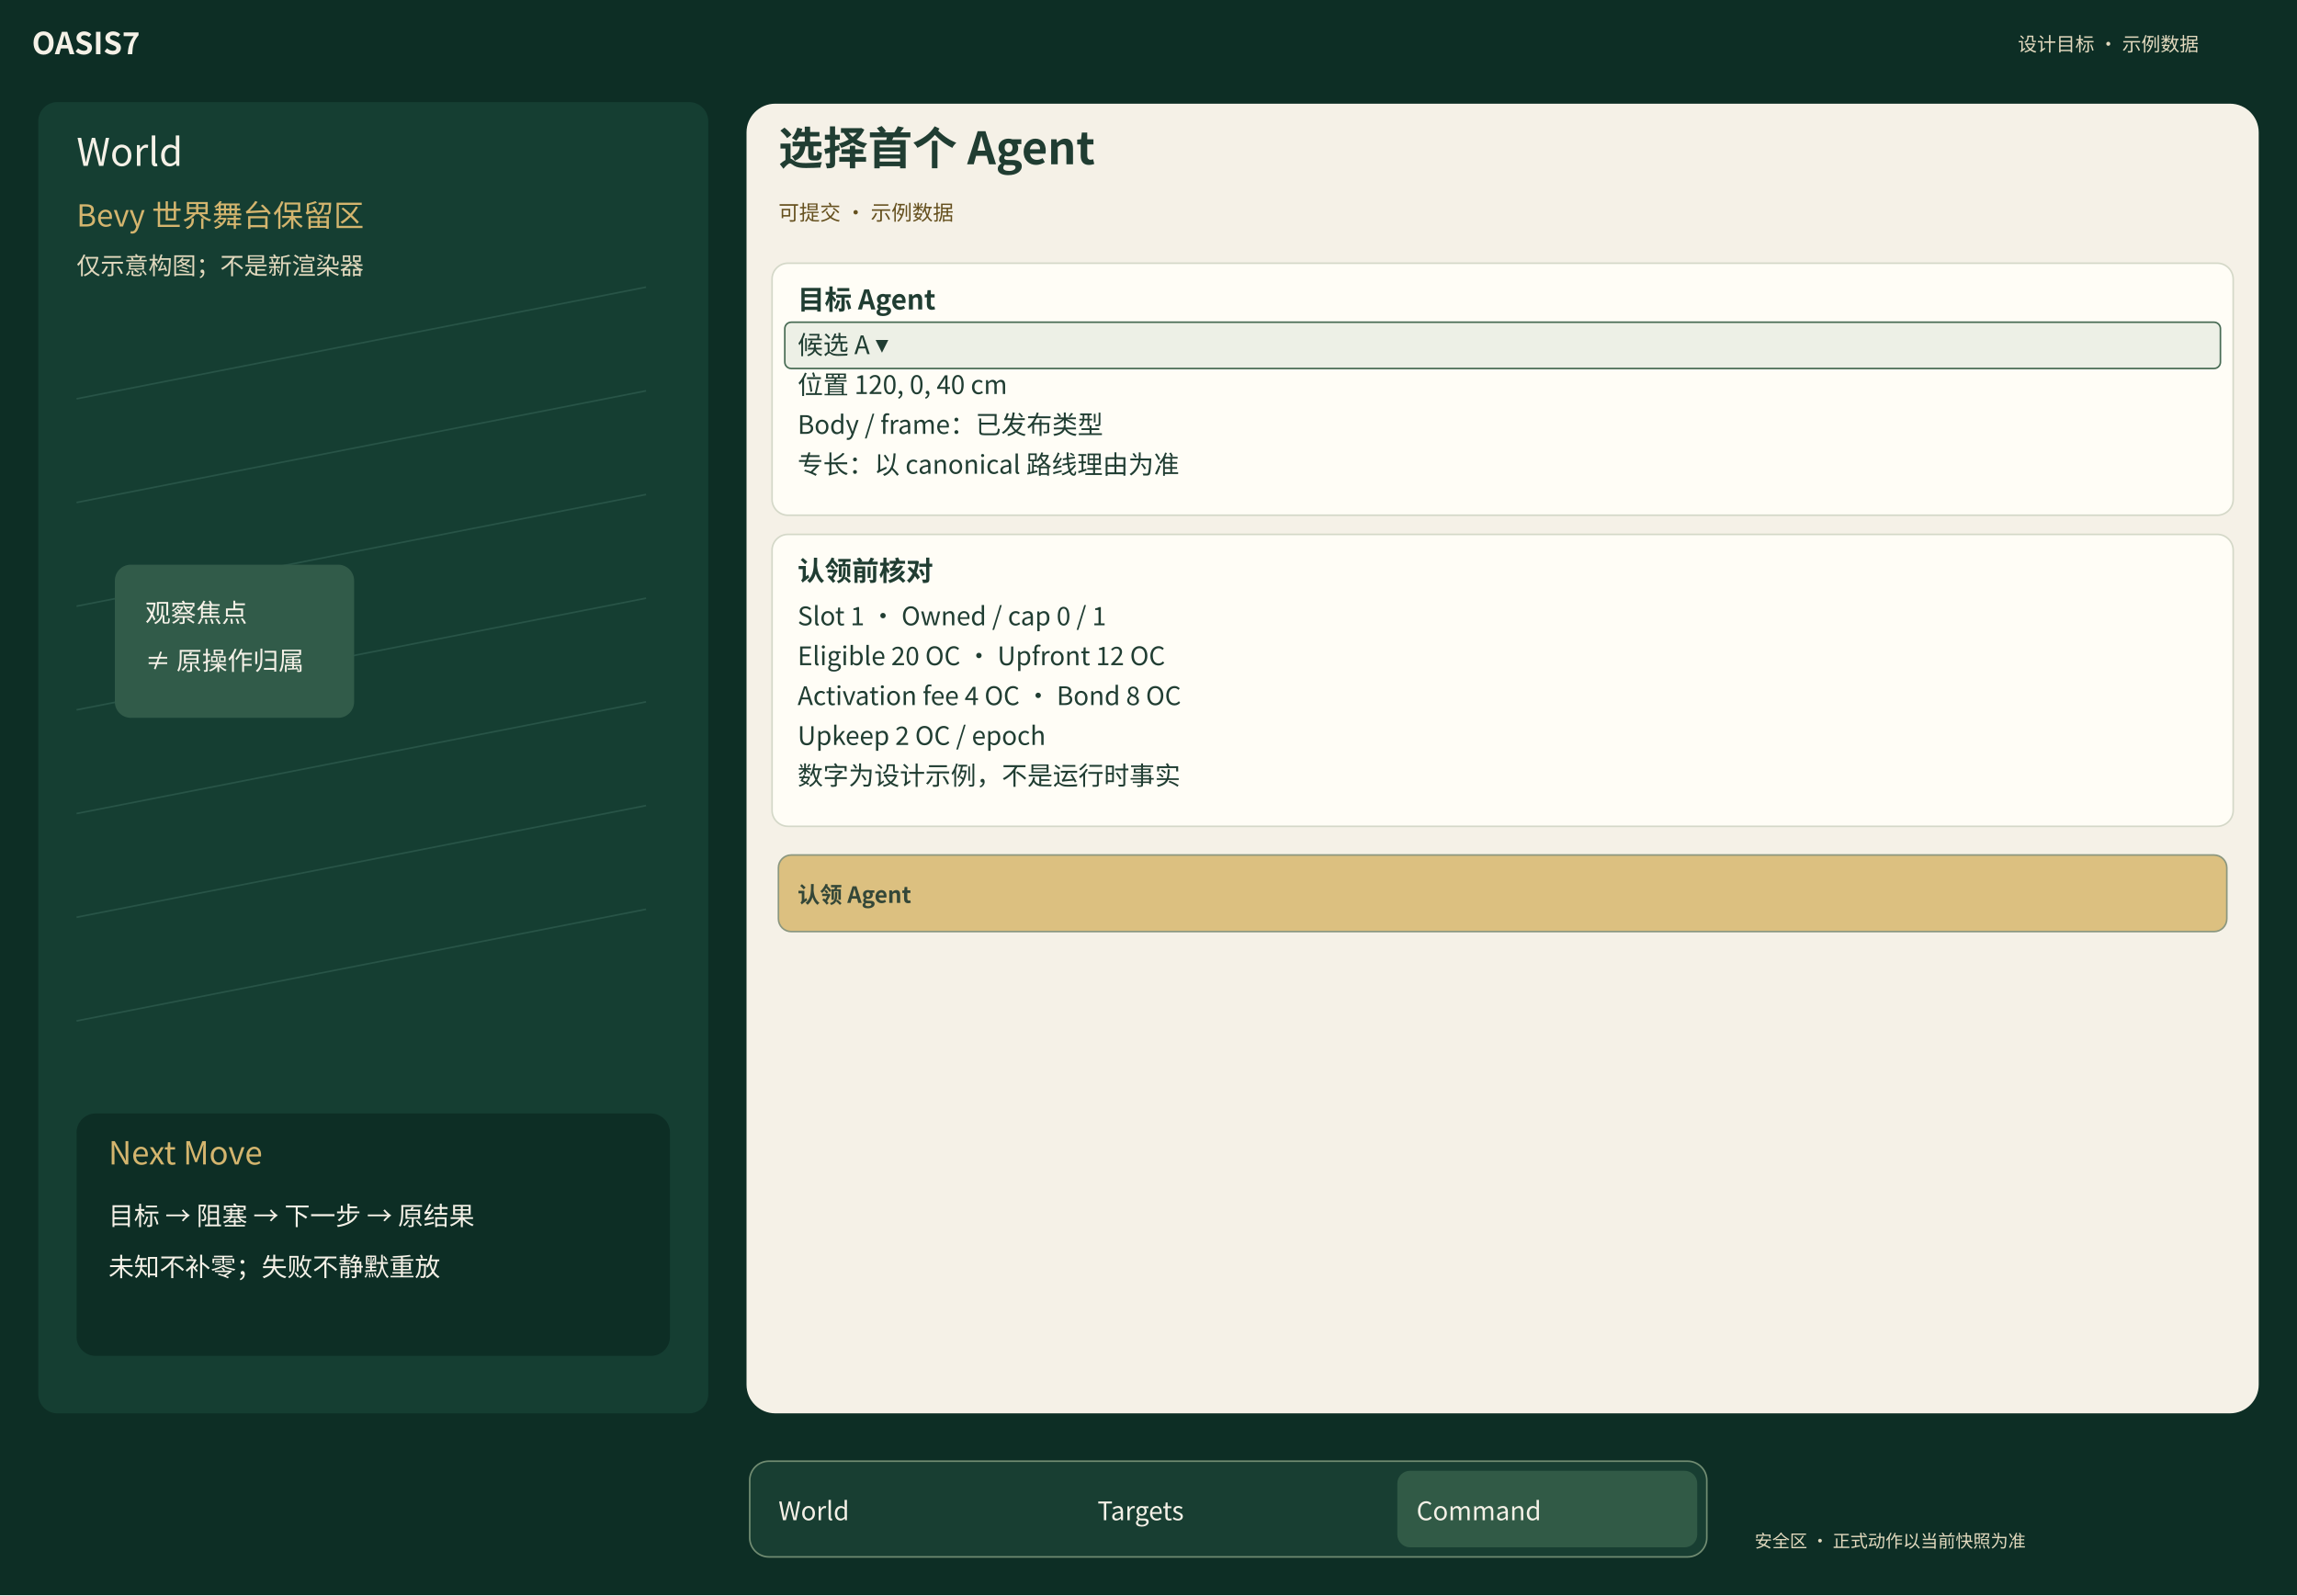
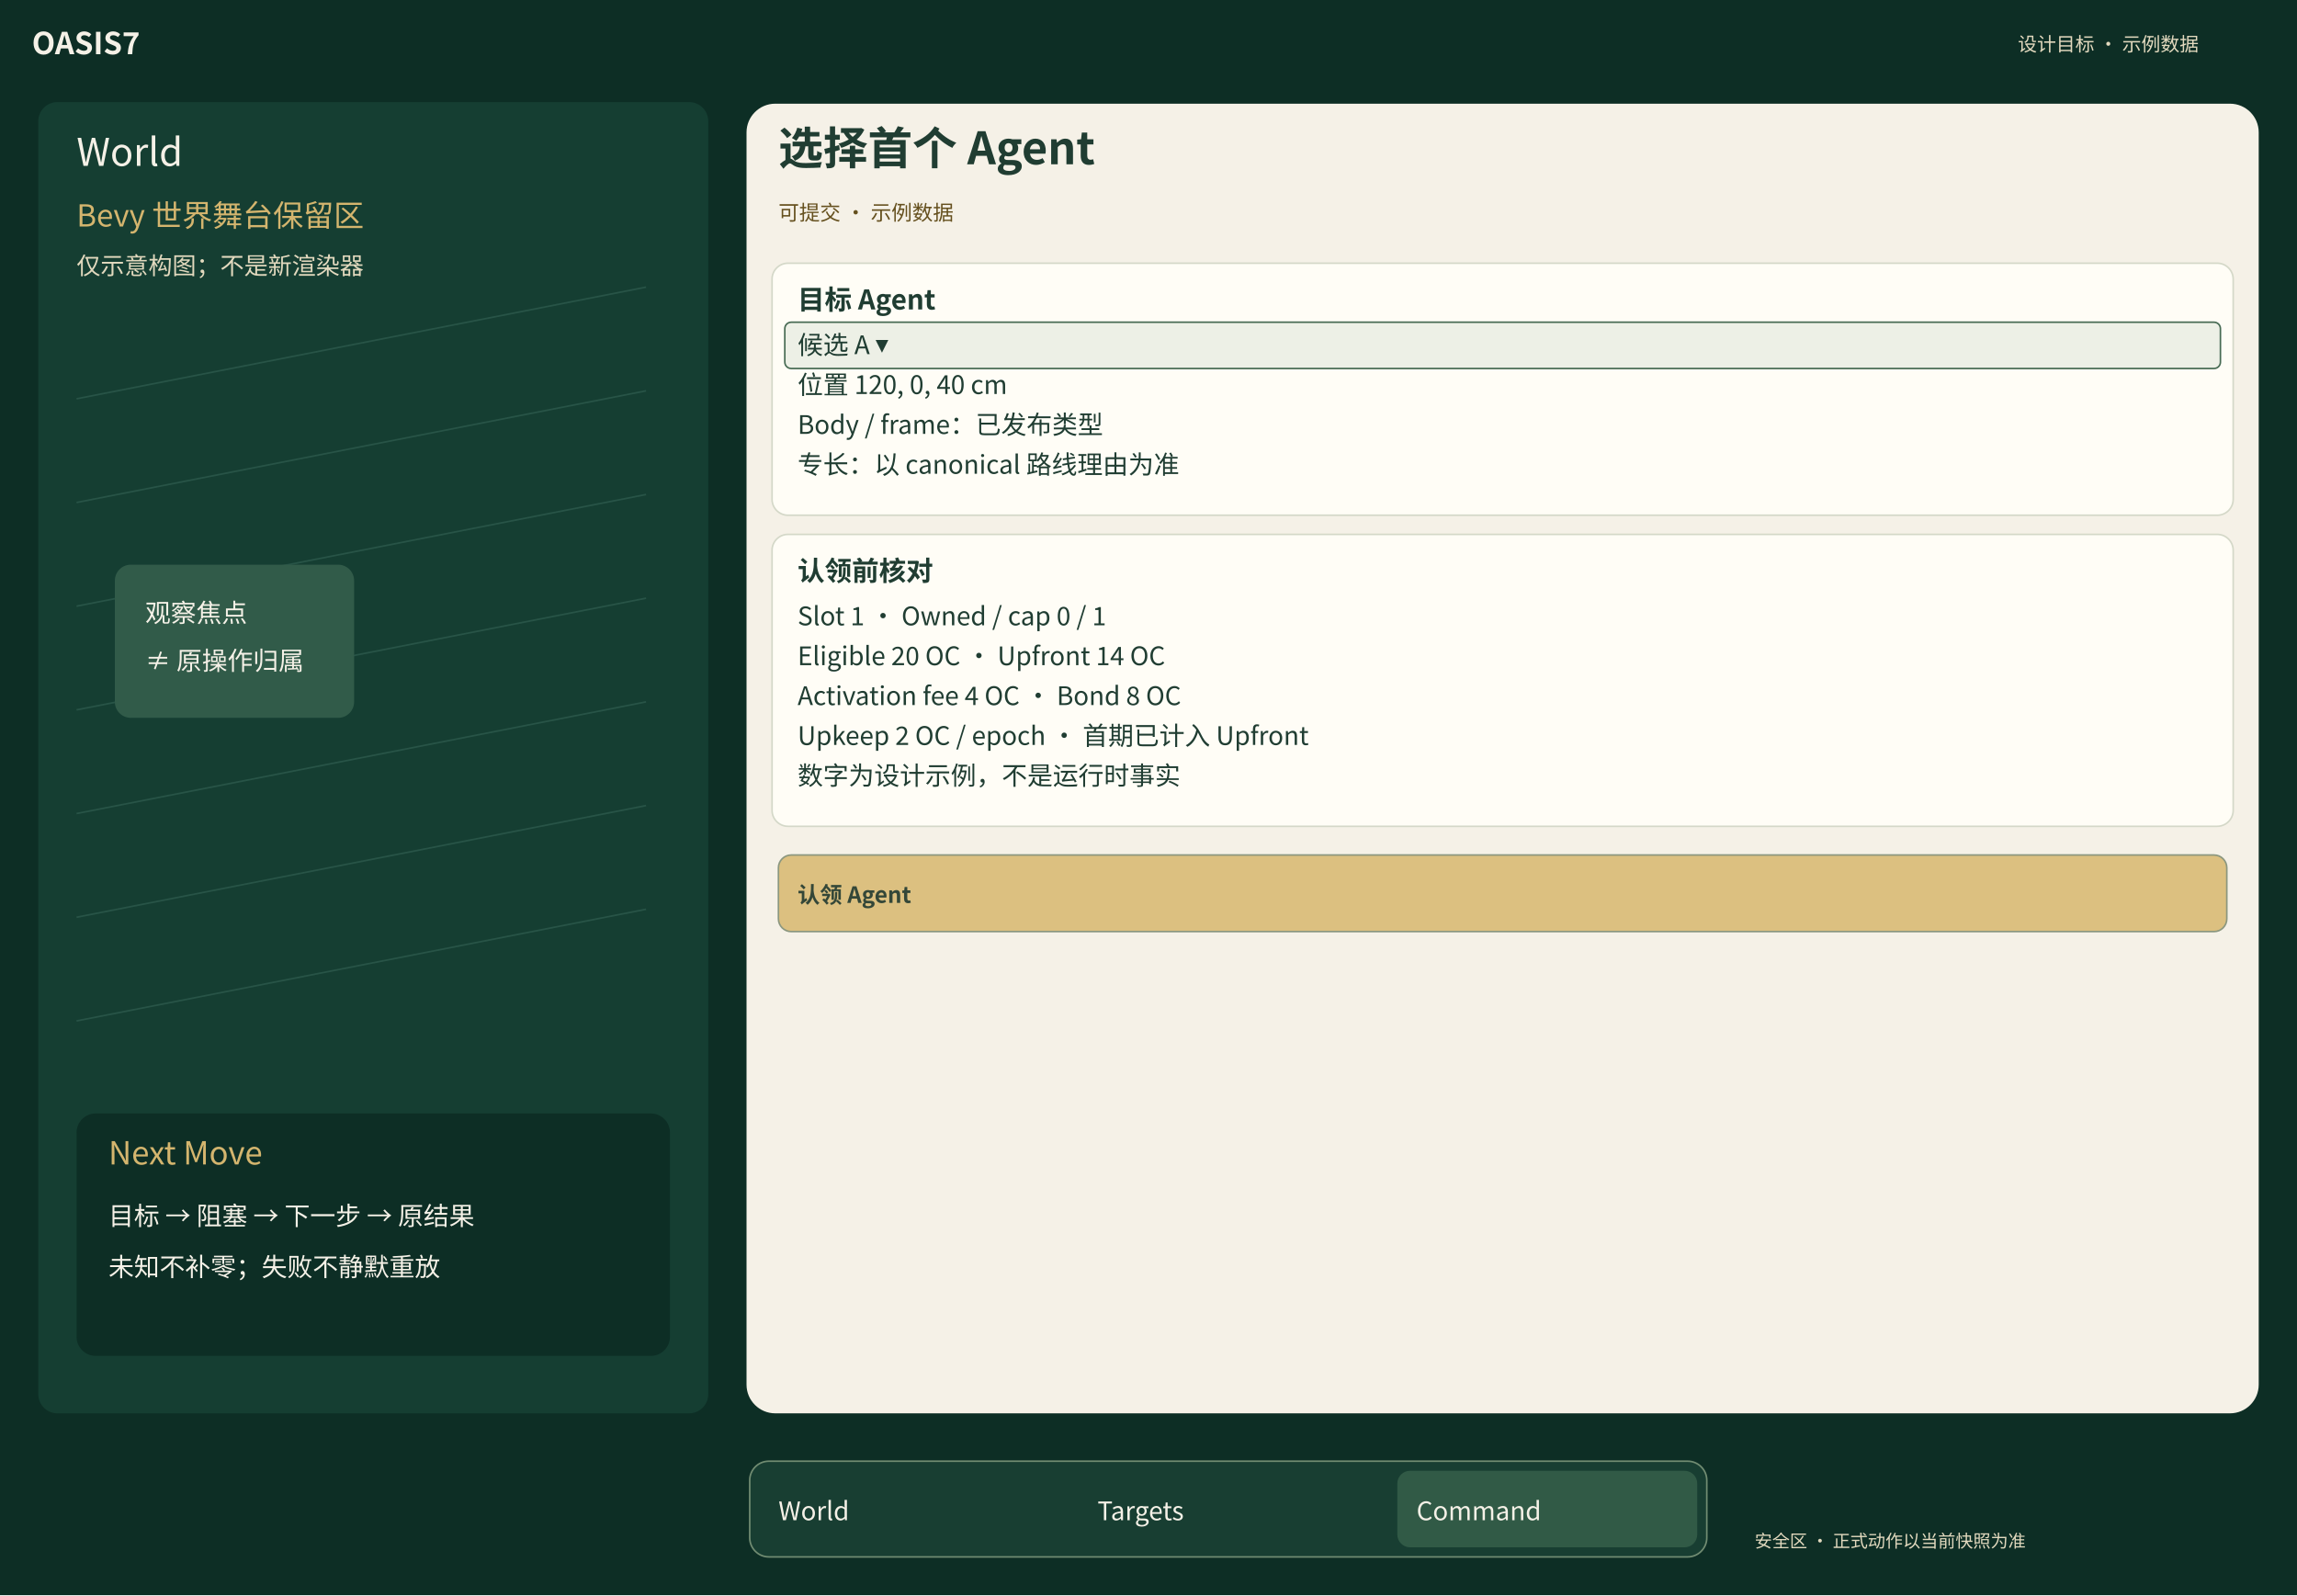
<svg xmlns="http://www.w3.org/2000/svg" width="1440" height="1000" viewBox="0 0 1440 1000">
  <rect x="0" y="0" width="1440" height="1000" rx="0" fill="#0d2e25" stroke="none" />
  <text x="20" y="34" font-family="Noto Sans CJK SC" font-size="19" font-weight="700" fill="#f5f1e7">OASIS7</text>
  <text x="1265" y="32" font-family="Noto Sans CJK SC" font-size="12" font-weight="400" fill="#e2d9be">设计目标 · 示例数据</text>
  <rect x="24" y="64" width="420" height="822" rx="12" fill="#153e32" stroke="none" />
  <text x="48" y="104" font-family="Noto Sans CJK SC" font-size="24" font-weight="400" fill="#f5f1e7">World</text>
  <text x="48" y="142" font-family="Noto Sans CJK SC" font-size="19" font-weight="400" fill="#d4b56e">Bevy 世界舞台保留区</text>
  <text x="48" y="172" font-family="Noto Sans CJK SC" font-size="15" font-weight="400" fill="#e2d9be">仅示意构图；不是新渲染器</text>
  <path d="M 48 250 L 405 180" stroke="#285447" fill="none" />
  <path d="M 48 315 L 405 245" stroke="#285447" fill="none" />
  <path d="M 48 380 L 405 310" stroke="#285447" fill="none" />
  <path d="M 48 445 L 405 375" stroke="#285447" fill="none" />
  <path d="M 48 510 L 405 440" stroke="#285447" fill="none" />
  <path d="M 48 575 L 405 505" stroke="#285447" fill="none" />
  <path d="M 48 640 L 405 570" stroke="#285447" fill="none" />
  <rect x="72" y="354" width="150" height="96" rx="10" fill="#315b49" stroke="none" />
  <text x="91" y="390" font-family="Noto Sans CJK SC" font-size="16" font-weight="400" fill="#f5f1e7">观察焦点</text>
  <text x="91" y="420" font-family="Noto Sans CJK SC" font-size="16" font-weight="400" fill="#f5f1e7">≠ 原操作归属</text>
  <rect x="48" y="698" width="372" height="152" rx="12" fill="#0d2e25" stroke="none" />
  <text x="68" y="730" font-family="Noto Sans CJK SC" font-size="20" font-weight="400" fill="#d4b56e">Next Move</text>
  <text x="68" y="768" font-family="Noto Sans CJK SC" font-size="16" font-weight="400" fill="#f5f1e7">目标 → 阻塞 → 下一步 → 原结果</text>
  <text x="68" y="800" font-family="Noto Sans CJK SC" font-size="16" font-weight="400" fill="#f5f1e7">未知不补零；失败不静默重放</text>
  <rect x="468" y="65" width="948" height="821" rx="18" fill="#f5f1e7" stroke="none" />
  <text x="488" y="103" font-family="Noto Sans CJK SC" font-size="28" font-weight="700" fill="#203d32">选择首个 Agent</text>
  <text x="488" y="138" font-family="Noto Sans CJK SC" font-size="13" font-weight="400" fill="#65501e">可提交 · 示例数据</text>
  <rect x="484" y="165" width="916" height="158" rx="10" fill="#fffdf6" stroke="#d4d8c8" />
  <rect x="492" y="202" width="900" height="29" rx="4" fill="#edf0e6" stroke="#486b54" />
  <text x="500" y="194" font-family="Noto Sans CJK SC" font-size="17" font-weight="700" fill="#203d32">目标 Agent</text>
  <text x="500" y="222" font-family="Noto Sans CJK SC" font-size="16" font-weight="400" fill="#203d32">候选 A ▾</text>
  <text x="500" y="247" font-family="Noto Sans CJK SC" font-size="16" font-weight="400" fill="#203d32">位置 120, 0, 40 cm</text>
  <text x="500" y="272" font-family="Noto Sans CJK SC" font-size="16" font-weight="400" fill="#203d32">Body / frame：已发布类型</text>
  <text x="500" y="297" font-family="Noto Sans CJK SC" font-size="16" font-weight="400" fill="#203d32">专长：以 canonical 路线理由为准</text>
  <rect x="484" y="335" width="916" height="183" rx="10" fill="#fffdf6" stroke="#d4d8c8" />
  <text x="500" y="364" font-family="Noto Sans CJK SC" font-size="17" font-weight="700" fill="#203d32">认领前核对</text>
  <text x="500" y="392" font-family="Noto Sans CJK SC" font-size="16" font-weight="400" fill="#203d32">Slot 1 · Owned / cap 0 / 1</text>
-   <text x="500" y="417" font-family="Noto Sans CJK SC" font-size="16" font-weight="400" fill="#203d32">Eligible 20 OC · Upfront 12 OC</text>
+   <text x="500" y="417" font-family="Noto Sans CJK SC" font-size="16" font-weight="400" fill="#203d32">Eligible 20 OC · Upfront 14 OC</text>
  <text x="500" y="442" font-family="Noto Sans CJK SC" font-size="16" font-weight="400" fill="#203d32">Activation fee 4 OC · Bond 8 OC</text>
-   <text x="500" y="467" font-family="Noto Sans CJK SC" font-size="16" font-weight="400" fill="#203d32">Upkeep 2 OC / epoch</text>
+   <text x="500" y="467" font-family="Noto Sans CJK SC" font-size="16" font-weight="400" fill="#203d32">Upkeep 2 OC / epoch · 首期已计入 Upfront</text>
  <text x="500" y="492" font-family="Noto Sans CJK SC" font-size="16" font-weight="400" fill="#203d32">数字为设计示例，不是运行时事实</text>
  <rect x="488.0" y="536" width="908.0" height="48" rx="8" fill="#dcc080" stroke="#8b977f" />
  <text x="500.0" y="566" font-family="Noto Sans CJK SC" font-size="14" font-weight="700" fill="#344738">认领 Agent</text>
  <rect x="470" y="916" width="600" height="60" rx="12" fill="#183e32" stroke="#718c72" />
  <rect x="476.0" y="922" width="188.0" height="48" rx="8" fill="#183e32" stroke="none" />
  <text x="488.0" y="953" font-family="Noto Sans CJK SC" font-size="16" font-weight="400" fill="#f5f1e7">World</text>
  <rect x="676.0" y="922" width="188.0" height="48" rx="8" fill="#183e32" stroke="none" />
  <text x="688.0" y="953" font-family="Noto Sans CJK SC" font-size="16" font-weight="400" fill="#f5f1e7">Targets</text>
  <rect x="876.0" y="922" width="188.0" height="48" rx="8" fill="#315a46" stroke="none" />
  <text x="888.0" y="953" font-family="Noto Sans CJK SC" font-size="16" font-weight="400" fill="#f5f1e7">Command</text>
  <text x="1100" y="970" font-family="Noto Sans CJK SC" font-size="11" font-weight="400" fill="#e2d9be">安全区 · 正式动作以当前快照为准</text>
</svg>
